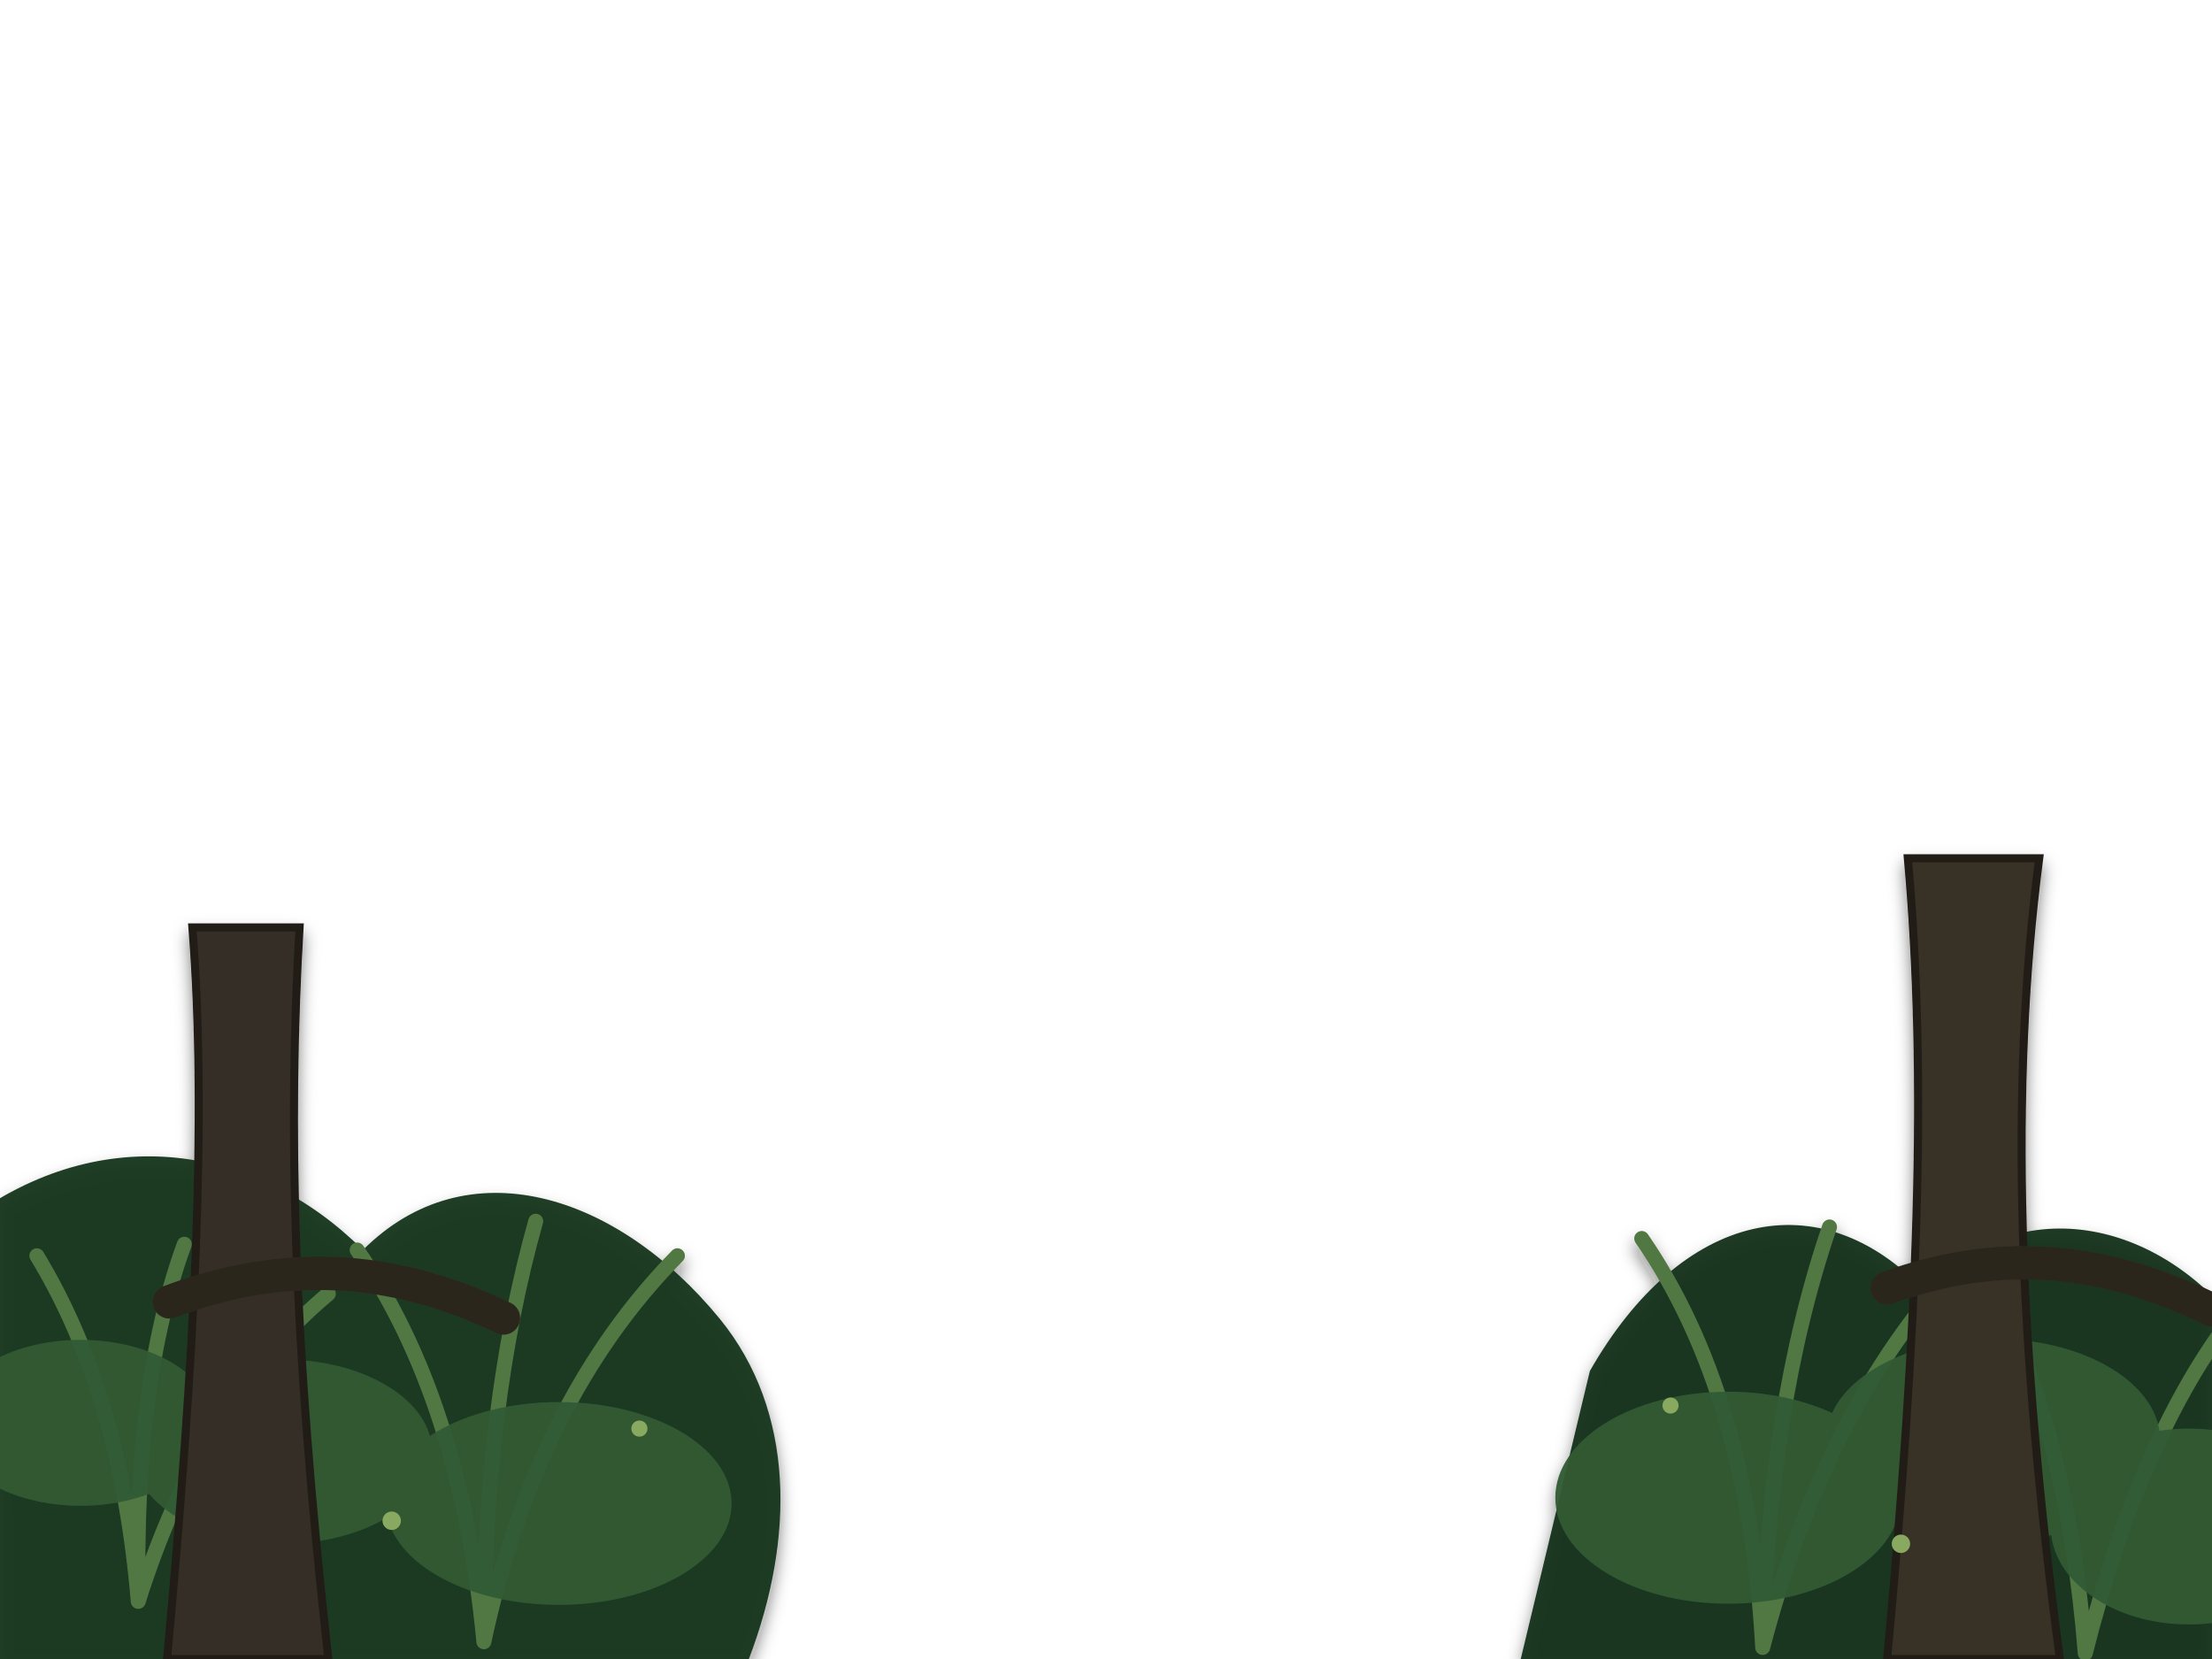
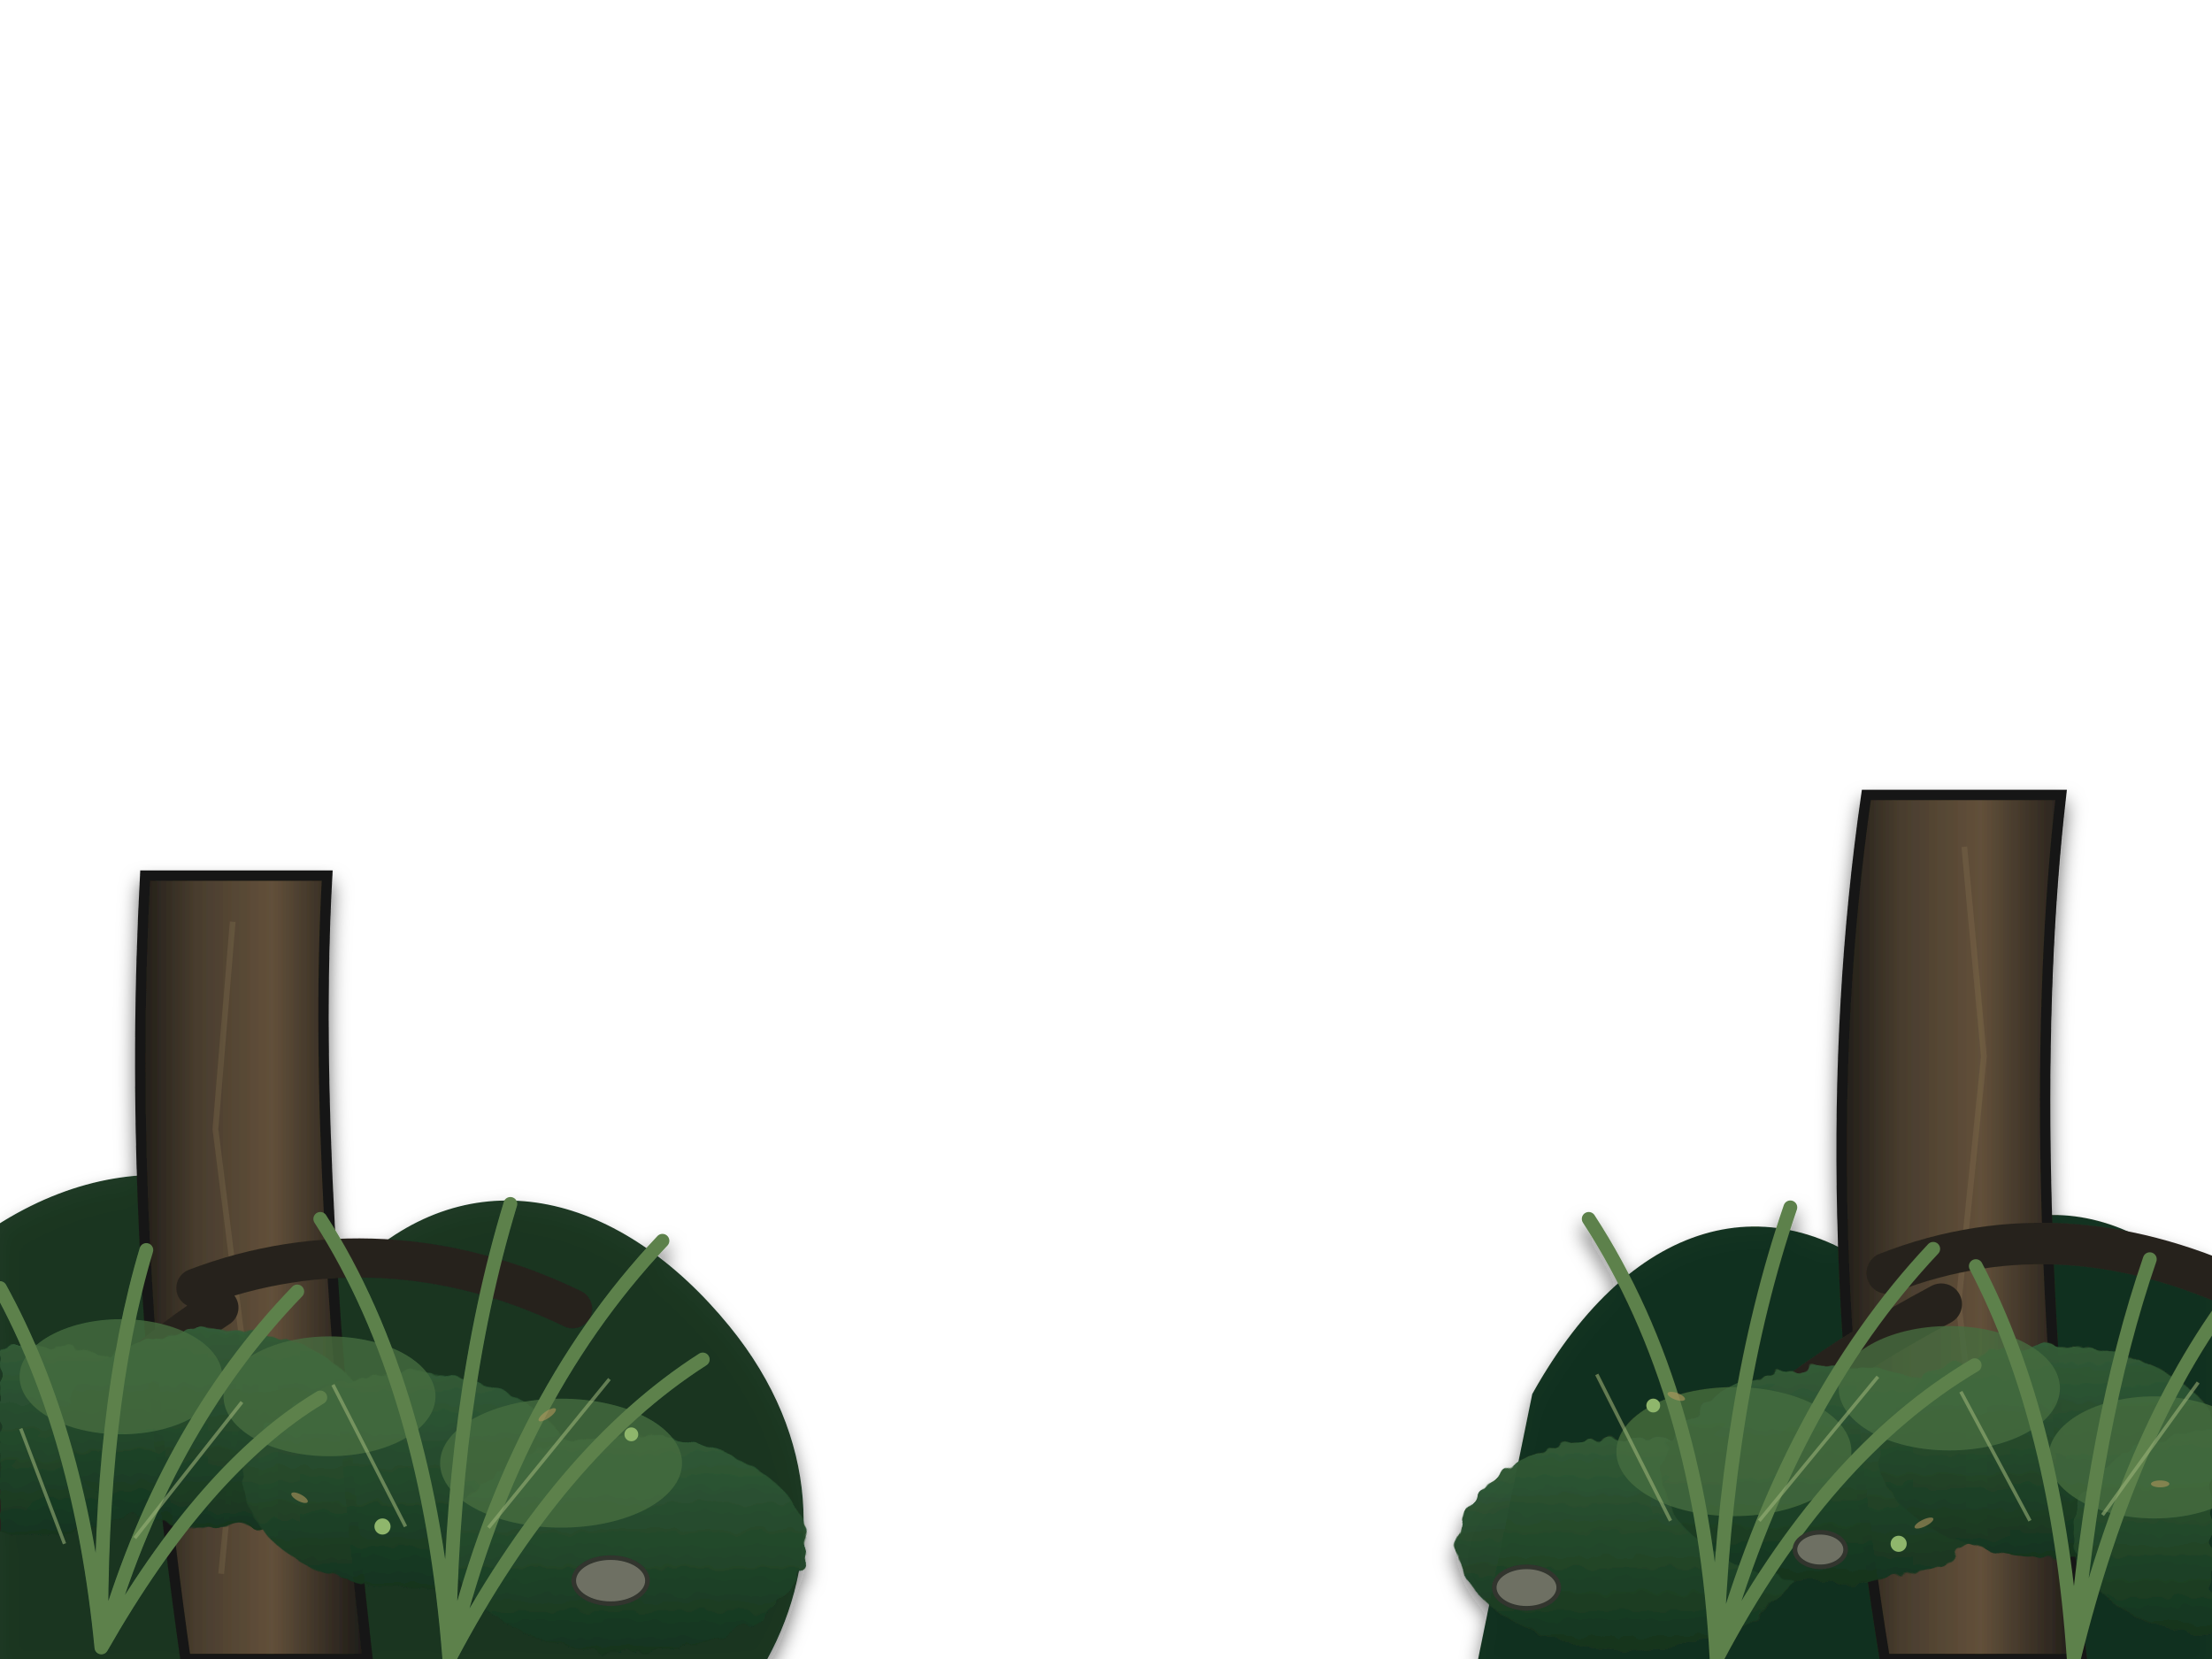
<svg xmlns="http://www.w3.org/2000/svg" width="1920" height="1440" viewBox="0 0 1920 1440">
  <defs>
-     <filter id="s">
-       <feDropShadow dx="0" dy="8" stdDeviation="7" flood-color="#0b120c" flood-opacity=".5" />
+     <linearGradient id="barkF" x1="0" y1="0" x2="1" y2="0">
+       <stop stop-color="#211e19" />
+       <stop offset=".25" stop-color="#493d2e" />
+       <stop offset=".58" stop-color="#62503a" />
+       <stop offset=".82" stop-color="#382f25" />
+       <stop offset="1" stop-color="#1c1b17" />
+     </linearGradient>
+     <linearGradient id="leafF" x1="0" y1="0" x2="0" y2="1">
+       <stop stop-color="#335c37" />
+       <stop offset="1" stop-color="#15341f" />
+     </linearGradient>
+     <filter id="s" x="-20%" y="-20%" width="140%" height="150%">
+       <feDropShadow dx="0" dy="10" stdDeviation="8" flood-color="#071008" flood-opacity=".58" />
+     </filter>
+     <filter id="rough">
+       <feTurbulence type="fractalNoise" baseFrequency=".06" numOctaves="2" seed="22" result="n" />
+       <feDisplacementMap in="SourceGraphic" in2="n" scale="12" />
    </filter>
  </defs>
  <g filter="url(#s)">
-     <path d="M-30 1060C90 970 225 995 315 1085C405 995 535 1035 625 1145C690 1225 690 1335 650 1440H0z" fill="#17351f" opacity=".95" />
-     <path d="M1380 1190C1460 1050 1580 1025 1670 1120C1755 1030 1880 1060 1950 1160V1440H1320z" fill="#15331e" opacity=".96" />
-     <g stroke="#517743" stroke-width="13" stroke-linecap="round" fill="none">
-       <path d="M120 1390Q105 1210 32 1090M120 1390q55-175 165-267M120 1390q-4-190 40-310" />
-       <path d="M420 1425q-20-210-110-340M420 1425q45-210 168-335M420 1425q0-205 45-365" />
-       <path d="M1530 1430q-12-220-105-355M1530 1430q55-210 170-332M1530 1430q5-210 58-365" />
-       <path d="M1810 1435q-15-190-80-315M1810 1435q48-190 130-295" />
+     <path d="M-45 1095C82 986 216 1004 314 1094c100-90 225-58 319 57 80 98 79 205 33 289H0z" fill="#12301b" opacity=".96" />
+     <path d="M1330 1210c88-158 216-187 322-88 90-106 218-85 307 49v269h-676z" fill="#112d1a" opacity=".97" />
+     <path d="M126 760c-10 188-4 406 35 680h158c-31-276-45-501-35-680z" fill="url(#barkF)" stroke="#171813" stroke-width="9" />
+     <path d="M1620 690c-34 235-27 486 16 750h171c-37-301-40-560-18-750z" fill="url(#barkF)" stroke="#171813" stroke-width="9" />
+     <g fill="none" stroke="#8c7653" stroke-width="5" opacity=".28">
+       <path d="M202 800l-15 180 24 190-19 196" />
+       <path d="M1705 735l17 182-22 214 23 205" />
    </g>
-     <g fill="#315b34" opacity=".96">
-       <ellipse cx="70" cy="1235" rx="115" ry="72" />
-       <ellipse cx="245" cy="1260" rx="130" ry="80" />
-       <ellipse cx="485" cy="1305" rx="150" ry="88" />
-       <ellipse cx="1500" cy="1300" rx="150" ry="92" />
-       <ellipse cx="1730" cy="1250" rx="145" ry="88" />
-       <ellipse cx="1900" cy="1325" rx="120" ry="85" />
+     <path d="M170 1118c105-40 220-34 327 18M190 1135C112 1187 54 1242 0 1312" fill="none" stroke="#28241d" stroke-width="34" stroke-linecap="round" />
+     <path d="M1638 1105c105-41 212-32 320 21M1685 1132c-92 49-166 103-234 174" fill="none" stroke="#28241d" stroke-width="36" stroke-linecap="round" />
+     <g fill="url(#leafF)" opacity=".98" filter="url(#rough)">
+       <ellipse cx="35" cy="1250" rx="130" ry="82" />
+       <ellipse cx="188" cy="1240" rx="135" ry="87" />
+       <ellipse cx="356" cy="1285" rx="145" ry="93" />
+       <ellipse cx="545" cy="1340" rx="155" ry="94" />
+       <ellipse cx="1415" cy="1340" rx="150" ry="92" />
+       <ellipse cx="1595" cy="1280" rx="152" ry="94" />
+       <ellipse cx="1780" cy="1260" rx="150" ry="92" />
+       <ellipse cx="1930" cy="1330" rx="130" ry="90" />
    </g>
-     <path d="M260 805c-10 170-6 356 25 635H145c24-260 35-470 22-635z" fill="#352f27" stroke="#201e19" stroke-width="7" />
-     <path d="M1770 745c-26 200-18 425 18 695h-150c27-290 35-505 18-695z" fill="#393126" stroke="#201e19" stroke-width="7" />
-     <path d="M147 1130c96-36 190-34 290 14M1638 1118c94-34 183-29 282 19" fill="none" stroke="#2b281f" stroke-width="29" stroke-linecap="round" />
-     <g fill="#88a95f">
-       <circle cx="340" cy="1320" r="8" />
-       <circle cx="555" cy="1240" r="7" />
-       <circle cx="1450" cy="1220" r="7" />
-       <circle cx="1650" cy="1340" r="8" />
+     <g fill="#466d3f" opacity=".78">
+       <ellipse cx="105" cy="1195" rx="88" ry="50" />
+       <ellipse cx="286" cy="1212" rx="92" ry="52" />
+       <ellipse cx="487" cy="1270" rx="105" ry="56" />
+       <ellipse cx="1505" cy="1260" rx="102" ry="56" />
+       <ellipse cx="1692" cy="1205" rx="96" ry="54" />
+       <ellipse cx="1870" cy="1265" rx="92" ry="53" />
+     </g>
+     <g stroke="#5d814c" stroke-width="12" stroke-linecap="round" fill="none">
+       <path d="M88 1430Q70 1245 0 1118M88 1430q53-188 170-309M88 1430q-2-208 39-345M88 1430q89-156 190-217" />
+       <path d="M390 1440q-18-235-112-382M390 1440q52-222 185-363M390 1440q1-224 53-395M390 1440q95-180 220-260" />
+       <path d="M1490 1440q-12-230-111-382M1490 1440q62-222 188-356M1490 1440q7-226 64-392M1490 1440q94-178 224-255" />
+       <path d="M1800 1440q-14-205-85-341M1800 1440q51-207 145-326M1800 1440q17-205 66-347" />
+     </g>
+     <g stroke="#9bb378" stroke-width="3" opacity=".58">
+       <path d="M56 1340l-38-100M117 1335l93-118M352 1325l-63-123M424 1326l105-129M1450 1320l-64-127M1527 1320l103-125M1762 1320l-60-112M1825 1315l83-115" />
+     </g>
+     <g fill="#6e7064" stroke="#30342d" stroke-width="4">
+       <ellipse cx="530" cy="1372" rx="32" ry="20" />
+       <ellipse cx="1325" cy="1378" rx="28" ry="18" />
+       <ellipse cx="1580" cy="1345" rx="22" ry="15" />
+     </g>
+     <g fill="#b3975e" opacity=".58">
+       <ellipse cx="260" cy="1300" rx="8" ry="3" transform="rotate(28 260 1300)" />
+       <ellipse cx="475" cy="1228" rx="9" ry="3" transform="rotate(-35 475 1228)" />
+       <ellipse cx="1455" cy="1212" rx="8" ry="3" transform="rotate(20 1455 1212)" />
+       <ellipse cx="1670" cy="1322" rx="9" ry="3" transform="rotate(-26 1670 1322)" />
+       <ellipse cx="1875" cy="1288" rx="8" ry="3" />
+     </g>
+     <g fill="#8fb66c">
+       <circle cx="332" cy="1325" r="7" />
+       <circle cx="548" cy="1245" r="6" />
+       <circle cx="1435" cy="1220" r="6" />
+       <circle cx="1648" cy="1340" r="7" />
    </g>
  </g>
</svg>
